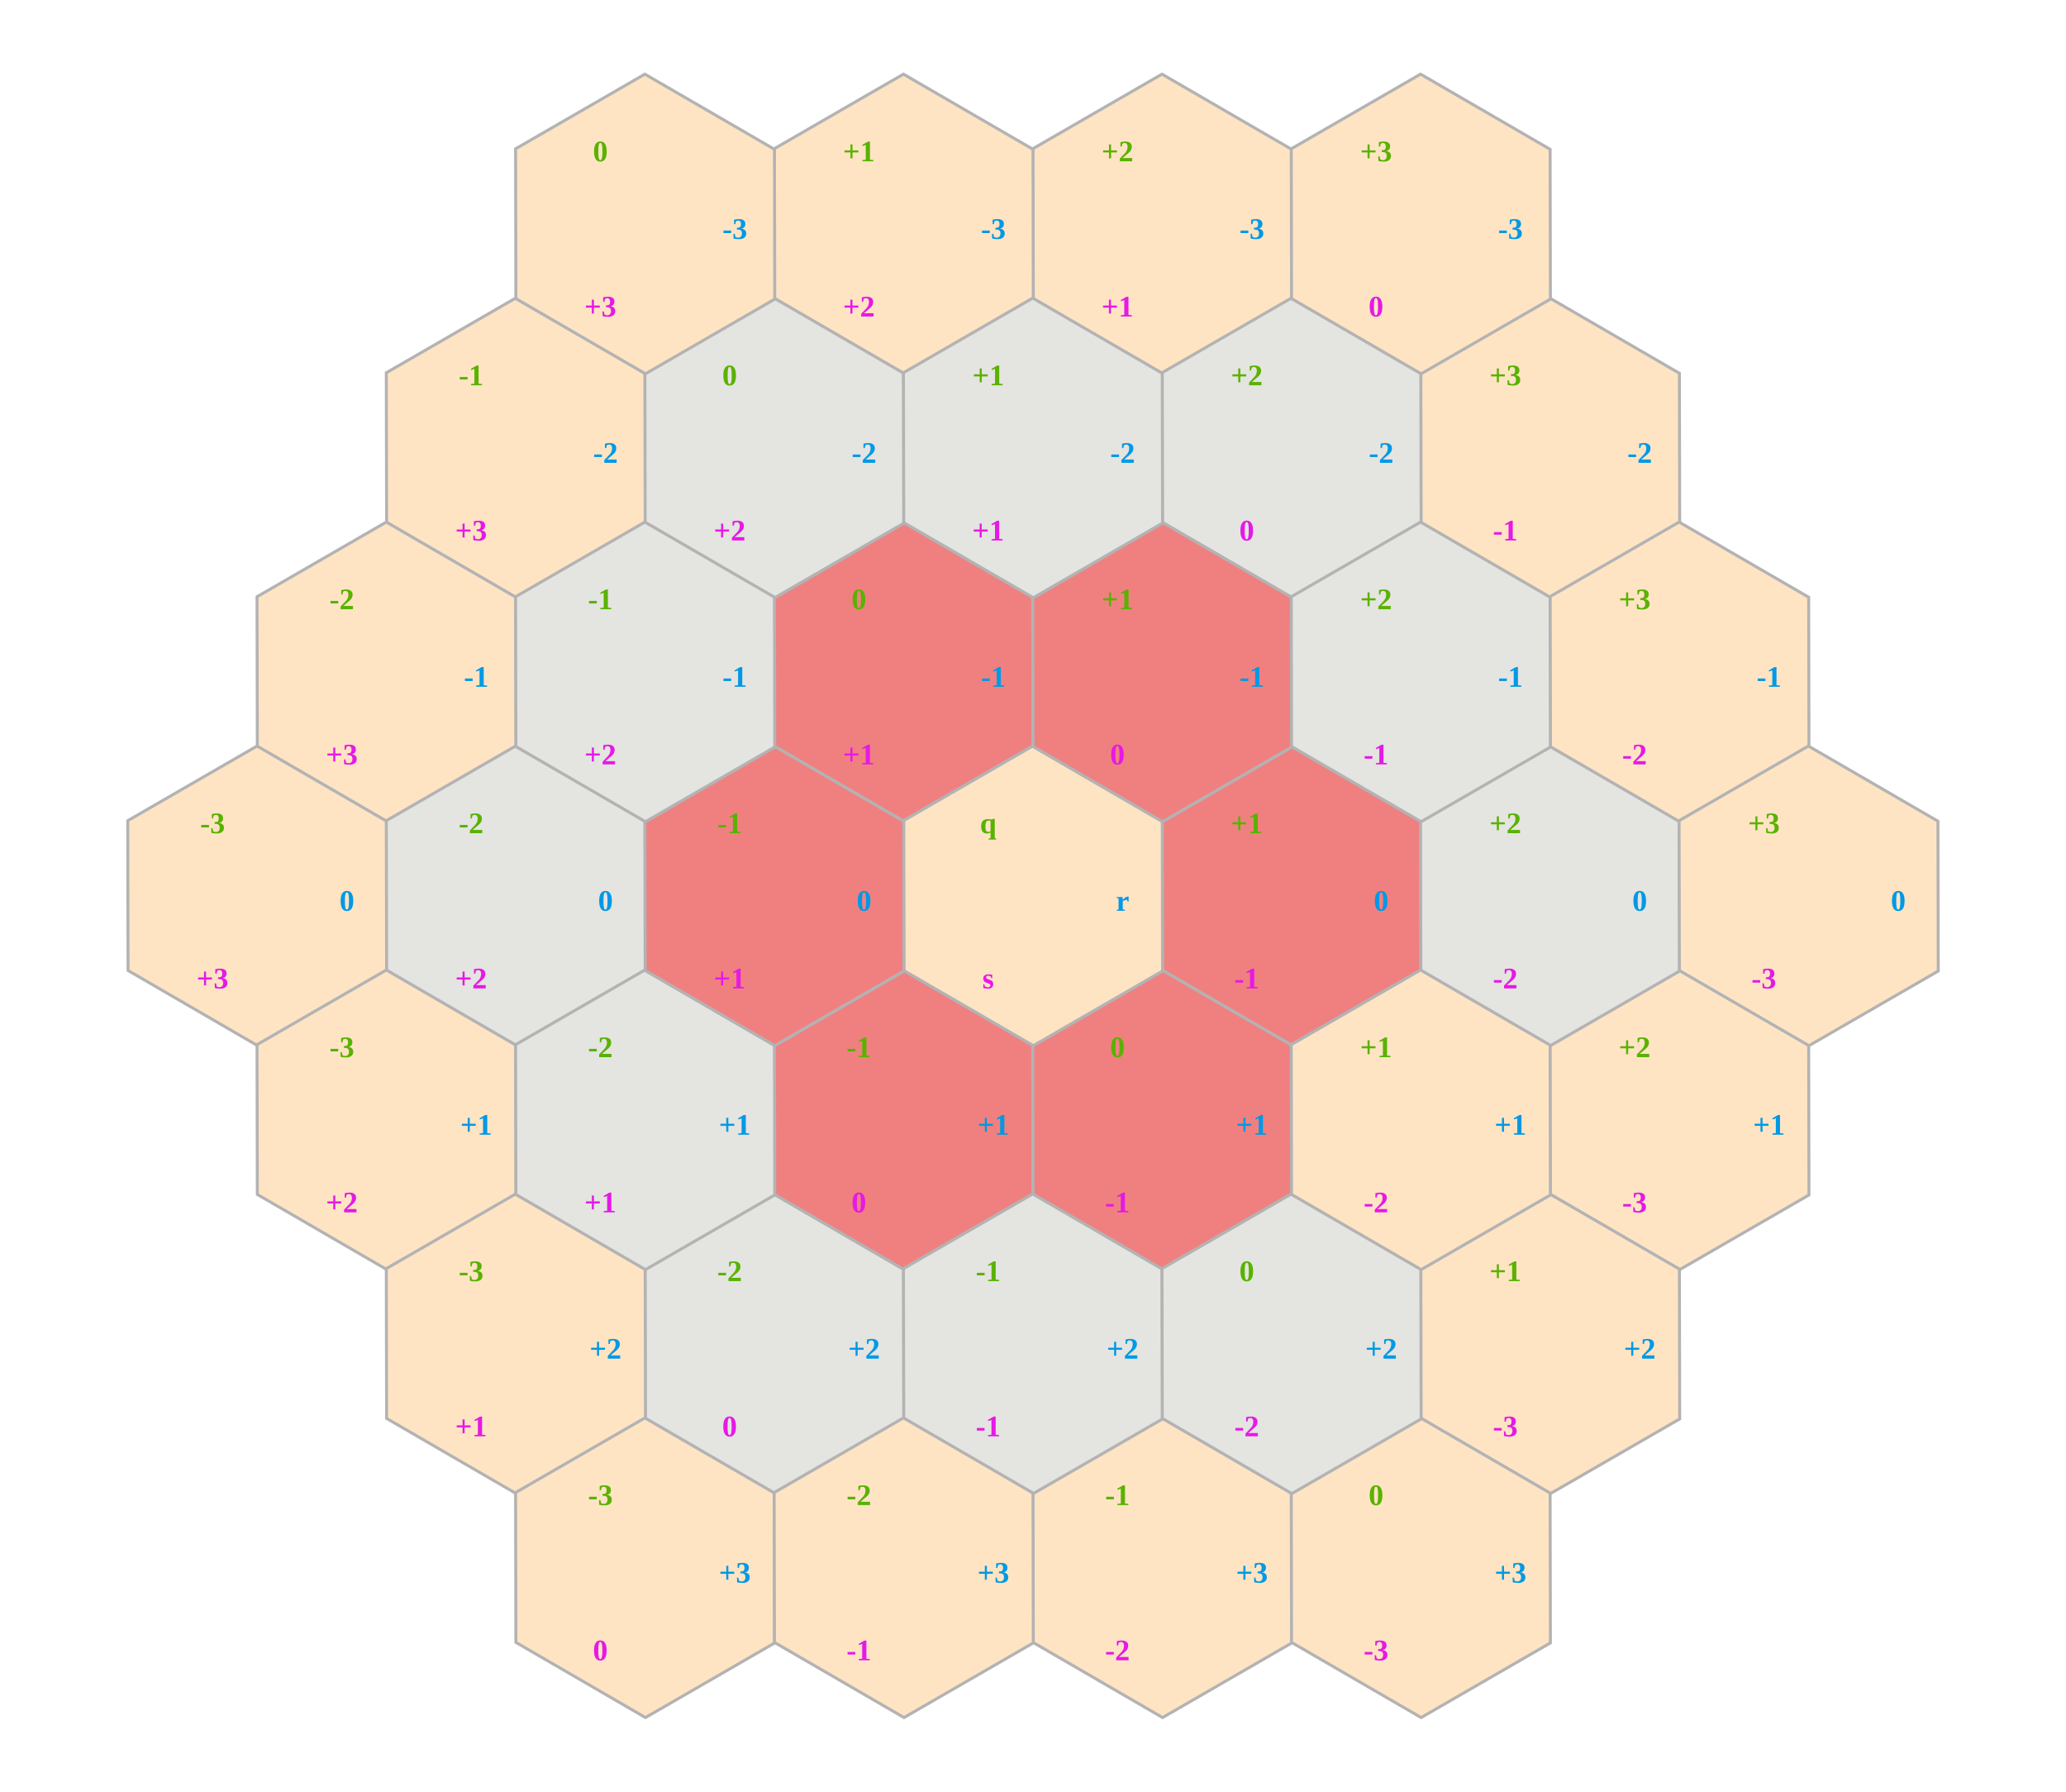
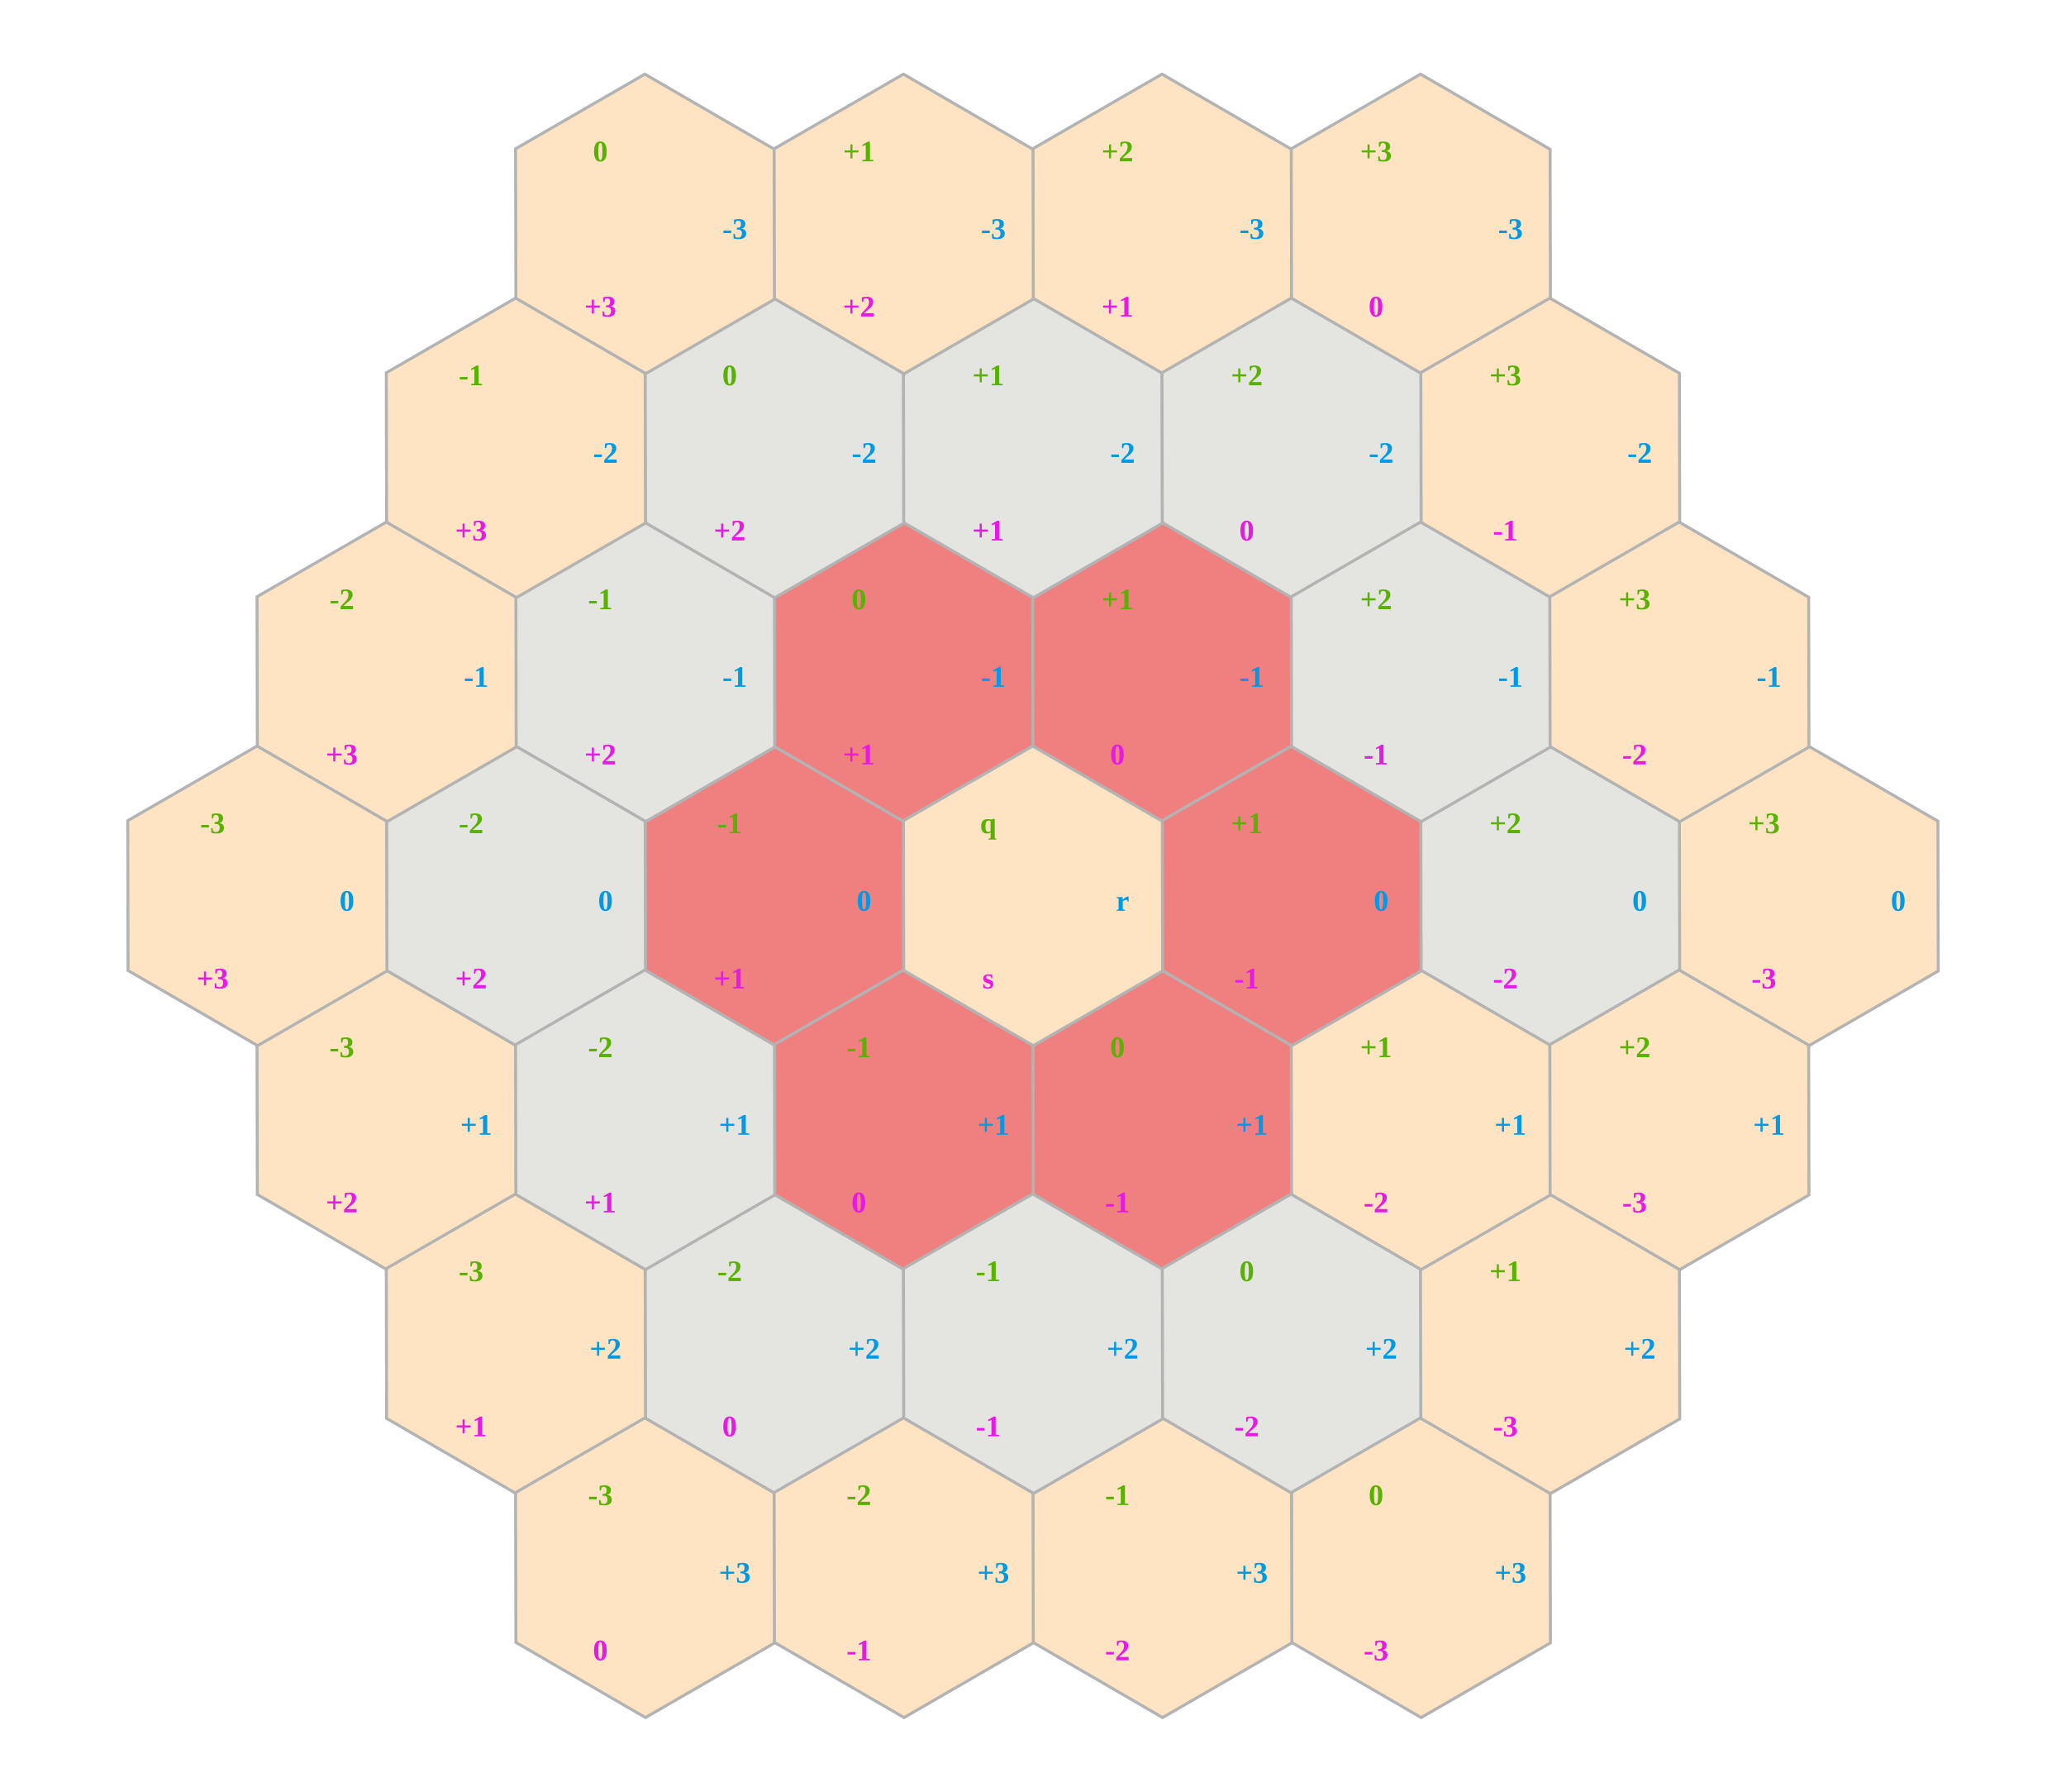
<svg xmlns="http://www.w3.org/2000/svg" version="1.1" viewBox="-692 -600 1384 1200" width="1384" height="1200" preserveAspectRatio="xMidYMin meet">
  <style>
    svg {
        stroke-width: 2px;
        stroke: #b3b3b3ff;
        fill: #e4e4e1ff;
        background-color: #ffffffff;
    }
    text {
        font-weight: bold;
        stroke: none;
        fill: black;
        text-anchor: middle;
        font-size: 20px;
    }
    .q {
        fill: #59b201ff;
    }
    .r {
        fill: #0099e5ff;
    }
    .s {
        fill: #e619e5ff;
    }
    .style-1 {
+         fill: #f08080ff;
+     }
+     .style-2 {
        fill: #ffe4c4ff;
    }
-     .style-2 {
-         fill: #f08080ff;
-     }
</style>
-   <g class="style-1" transform="translate(-346.4102,-300),rotate(-30)">
-     <polygon points="100,0 50,-87 -50,-87 -100,-0 -50,87 50,87">
-     </polygon>
-     <text transform="rotate(-90) translate(60, 0) rotate(90) rotate(30) translate(0,10)" class="q">-1</text>
-     <text transform="rotate(-90) translate(-30, 52) rotate(90) rotate(30) translate(0,10)" class="r">-2</text>
-     <text transform="rotate(-90) translate(-30, -52) rotate(90) rotate(30) translate(0,10)" class="s">+3</text>
-   </g>
-   <g class="style-2" transform="translate(173.2051,0),rotate(-30)">
-     <polygon points="100,0 50,-87 -50,-87 -100,-0 -50,87 50,87">
-     </polygon>
-     <text transform="rotate(-90) translate(60, 0) rotate(90) rotate(30) translate(0,10)" class="q">+1</text>
-     <text transform="rotate(-90) translate(-30, 52) rotate(90) rotate(30) translate(0,10)" class="r">0</text>
-     <text transform="rotate(-90) translate(-30, -52) rotate(90) rotate(30) translate(0,10)" class="s">-1</text>
-   </g>
-   <g class="style-1" transform="translate(-433.0127,-150),rotate(-30)">
-     <polygon points="100,0 50,-87 -50,-87 -100,-0 -50,87 50,87">
-     </polygon>
-     <text transform="rotate(-90) translate(60, 0) rotate(90) rotate(30) translate(0,10)" class="q">-2</text>
-     <text transform="rotate(-90) translate(-30, 52) rotate(90) rotate(30) translate(0,10)" class="r">-1</text>
-     <text transform="rotate(-90) translate(-30, -52) rotate(90) rotate(30) translate(0,10)" class="s">+3</text>
-   </g>
-   <g class="style-1" transform="translate(433.0127,150),rotate(-30)">
-     <polygon points="100,0 50,-87 -50,-87 -100,-0 -50,87 50,87">
-     </polygon>
-     <text transform="rotate(-90) translate(60, 0) rotate(90) rotate(30) translate(0,10)" class="q">+2</text>
-     <text transform="rotate(-90) translate(-30, 52) rotate(90) rotate(30) translate(0,10)" class="r">+1</text>
-     <text transform="rotate(-90) translate(-30, -52) rotate(90) rotate(30) translate(0,10)" class="s">-3</text>
+   <g class="style-1" transform="translate(86.60254,150),rotate(-30)">
+     <polygon points="100,0 50,-87 -50,-87 -100,-0 -50,87 50,87">
+     </polygon>
+     <text transform="rotate(-90) translate(60, 0) rotate(90) rotate(30) translate(0,10)" class="q">0</text>
+     <text transform="rotate(-90) translate(-30, 52) rotate(90) rotate(30) translate(0,10)" class="r">+1</text>
+     <text transform="rotate(-90) translate(-30, -52) rotate(90) rotate(30) translate(0,10)" class="s">-1</text>
+   </g>
+   <g class="style-1" transform="translate(-173.2051,0),rotate(-30)">
+     <polygon points="100,0 50,-87 -50,-87 -100,-0 -50,87 50,87">
+     </polygon>
+     <text transform="rotate(-90) translate(60, 0) rotate(90) rotate(30) translate(0,10)" class="q">-1</text>
+     <text transform="rotate(-90) translate(-30, 52) rotate(90) rotate(30) translate(0,10)" class="r">0</text>
+     <text transform="rotate(-90) translate(-30, -52) rotate(90) rotate(30) translate(0,10)" class="s">+1</text>
+   </g>
+   <g class="style-1" transform="translate(-86.60254,-150),rotate(-30)">
+     <polygon points="100,0 50,-87 -50,-87 -100,-0 -50,87 50,87">
+     </polygon>
+     <text transform="rotate(-90) translate(60, 0) rotate(90) rotate(30) translate(0,10)" class="q">0</text>
+     <text transform="rotate(-90) translate(-30, 52) rotate(90) rotate(30) translate(0,10)" class="r">-1</text>
+     <text transform="rotate(-90) translate(-30, -52) rotate(90) rotate(30) translate(0,10)" class="s">+1</text>
  </g>
  <g transform="translate(-173.2051,300),rotate(-30)">
    <polygon points="100,0 50,-87 -50,-87 -100,-0 -50,87 50,87">
    </polygon>
    <text transform="rotate(-90) translate(60, 0) rotate(90) rotate(30) translate(0,10)" class="q">-2</text>
    <text transform="rotate(-90) translate(-30, 52) rotate(90) rotate(30) translate(0,10)" class="r">+2</text>
    <text transform="rotate(-90) translate(-30, -52) rotate(90) rotate(30) translate(0,10)" class="s">0</text>
  </g>
-   <g class="style-1" transform="translate(-519.6152,0),rotate(-30)">
-     <polygon points="100,0 50,-87 -50,-87 -100,-0 -50,87 50,87">
-     </polygon>
-     <text transform="rotate(-90) translate(60, 0) rotate(90) rotate(30) translate(0,10)" class="q">-3</text>
-     <text transform="rotate(-90) translate(-30, 52) rotate(90) rotate(30) translate(0,10)" class="r">0</text>
-     <text transform="rotate(-90) translate(-30, -52) rotate(90) rotate(30) translate(0,10)" class="s">+3</text>
+   <g class="style-2" transform="translate(519.6152,0),rotate(-30)">
+     <polygon points="100,0 50,-87 -50,-87 -100,-0 -50,87 50,87">
+     </polygon>
+     <text transform="rotate(-90) translate(60, 0) rotate(90) rotate(30) translate(0,10)" class="q">+3</text>
+     <text transform="rotate(-90) translate(-30, 52) rotate(90) rotate(30) translate(0,10)" class="r">0</text>
+     <text transform="rotate(-90) translate(-30, -52) rotate(90) rotate(30) translate(0,10)" class="s">-3</text>
+   </g>
+   <g transform="translate(346.4102,0),rotate(-30)">
+     <polygon points="100,0 50,-87 -50,-87 -100,-0 -50,87 50,87">
+     </polygon>
+     <text transform="rotate(-90) translate(60, 0) rotate(90) rotate(30) translate(0,10)" class="q">+2</text>
+     <text transform="rotate(-90) translate(-30, 52) rotate(90) rotate(30) translate(0,10)" class="r">0</text>
+     <text transform="rotate(-90) translate(-30, -52) rotate(90) rotate(30) translate(0,10)" class="s">-2</text>
+   </g>
+   <g transform="translate(173.2051,300),rotate(-30)">
+     <polygon points="100,0 50,-87 -50,-87 -100,-0 -50,87 50,87">
+     </polygon>
+     <text transform="rotate(-90) translate(60, 0) rotate(90) rotate(30) translate(0,10)" class="q">0</text>
+     <text transform="rotate(-90) translate(-30, 52) rotate(90) rotate(30) translate(0,10)" class="r">+2</text>
+     <text transform="rotate(-90) translate(-30, -52) rotate(90) rotate(30) translate(0,10)" class="s">-2</text>
+   </g>
+   <g class="style-2" transform="translate(259.8076,450),rotate(-30)">
+     <polygon points="100,0 50,-87 -50,-87 -100,-0 -50,87 50,87">
+     </polygon>
+     <text transform="rotate(-90) translate(60, 0) rotate(90) rotate(30) translate(0,10)" class="q">0</text>
+     <text transform="rotate(-90) translate(-30, 52) rotate(90) rotate(30) translate(0,10)" class="r">+3</text>
+     <text transform="rotate(-90) translate(-30, -52) rotate(90) rotate(30) translate(0,10)" class="s">-3</text>
+   </g>
+   <g class="style-1" transform="translate(-86.60254,150),rotate(-30)">
+     <polygon points="100,0 50,-87 -50,-87 -100,-0 -50,87 50,87">
+     </polygon>
+     <text transform="rotate(-90) translate(60, 0) rotate(90) rotate(30) translate(0,10)" class="q">-1</text>
+     <text transform="rotate(-90) translate(-30, 52) rotate(90) rotate(30) translate(0,10)" class="r">+1</text>
+     <text transform="rotate(-90) translate(-30, -52) rotate(90) rotate(30) translate(0,10)" class="s">0</text>
+   </g>
+   <g class="style-1" transform="translate(86.60254,-150),rotate(-30)">
+     <polygon points="100,0 50,-87 -50,-87 -100,-0 -50,87 50,87">
+     </polygon>
+     <text transform="rotate(-90) translate(60, 0) rotate(90) rotate(30) translate(0,10)" class="q">+1</text>
+     <text transform="rotate(-90) translate(-30, 52) rotate(90) rotate(30) translate(0,10)" class="r">-1</text>
+     <text transform="rotate(-90) translate(-30, -52) rotate(90) rotate(30) translate(0,10)" class="s">0</text>
+   </g>
+   <g class="style-2" transform="translate(346.4102,300),rotate(-30)">
+     <polygon points="100,0 50,-87 -50,-87 -100,-0 -50,87 50,87">
+     </polygon>
+     <text transform="rotate(-90) translate(60, 0) rotate(90) rotate(30) translate(0,10)" class="q">+1</text>
+     <text transform="rotate(-90) translate(-30, 52) rotate(90) rotate(30) translate(0,10)" class="r">+2</text>
+     <text transform="rotate(-90) translate(-30, -52) rotate(90) rotate(30) translate(0,10)" class="s">-3</text>
+   </g>
+   <g class="style-2" transform="translate(86.60254,-450),rotate(-30)">
+     <polygon points="100,0 50,-87 -50,-87 -100,-0 -50,87 50,87">
+     </polygon>
+     <text transform="rotate(-90) translate(60, 0) rotate(90) rotate(30) translate(0,10)" class="q">+2</text>
+     <text transform="rotate(-90) translate(-30, 52) rotate(90) rotate(30) translate(0,10)" class="r">-3</text>
+     <text transform="rotate(-90) translate(-30, -52) rotate(90) rotate(30) translate(0,10)" class="s">+1</text>
+   </g>
+   <g transform="translate(-259.8076,-150),rotate(-30)">
+     <polygon points="100,0 50,-87 -50,-87 -100,-0 -50,87 50,87">
+     </polygon>
+     <text transform="rotate(-90) translate(60, 0) rotate(90) rotate(30) translate(0,10)" class="q">-1</text>
+     <text transform="rotate(-90) translate(-30, 52) rotate(90) rotate(30) translate(0,10)" class="r">-1</text>
+     <text transform="rotate(-90) translate(-30, -52) rotate(90) rotate(30) translate(0,10)" class="s">+2</text>
+   </g>
+   <g class="style-2" transform="translate(86.60254,450),rotate(-30)">
+     <polygon points="100,0 50,-87 -50,-87 -100,-0 -50,87 50,87">
+     </polygon>
+     <text transform="rotate(-90) translate(60, 0) rotate(90) rotate(30) translate(0,10)" class="q">-1</text>
+     <text transform="rotate(-90) translate(-30, 52) rotate(90) rotate(30) translate(0,10)" class="r">+3</text>
+     <text transform="rotate(-90) translate(-30, -52) rotate(90) rotate(30) translate(0,10)" class="s">-2</text>
+   </g>
+   <g class="style-2" transform="translate(259.8076,150),rotate(-30)">
+     <polygon points="100,0 50,-87 -50,-87 -100,-0 -50,87 50,87">
+     </polygon>
+     <text transform="rotate(-90) translate(60, 0) rotate(90) rotate(30) translate(0,10)" class="q">+1</text>
+     <text transform="rotate(-90) translate(-30, 52) rotate(90) rotate(30) translate(0,10)" class="r">+1</text>
+     <text transform="rotate(-90) translate(-30, -52) rotate(90) rotate(30) translate(0,10)" class="s">-2</text>
+   </g>
+   <g transform="translate(0,300),rotate(-30)">
+     <polygon points="100,0 50,-87 -50,-87 -100,-0 -50,87 50,87">
+     </polygon>
+     <text transform="rotate(-90) translate(60, 0) rotate(90) rotate(30) translate(0,10)" class="q">-1</text>
+     <text transform="rotate(-90) translate(-30, 52) rotate(90) rotate(30) translate(0,10)" class="r">+2</text>
+     <text transform="rotate(-90) translate(-30, -52) rotate(90) rotate(30) translate(0,10)" class="s">-1</text>
+   </g>
+   <g class="style-2" transform="translate(-433.0127,150),rotate(-30)">
+     <polygon points="100,0 50,-87 -50,-87 -100,-0 -50,87 50,87">
+     </polygon>
+     <text transform="rotate(-90) translate(60, 0) rotate(90) rotate(30) translate(0,10)" class="q">-3</text>
+     <text transform="rotate(-90) translate(-30, 52) rotate(90) rotate(30) translate(0,10)" class="r">+1</text>
+     <text transform="rotate(-90) translate(-30, -52) rotate(90) rotate(30) translate(0,10)" class="s">+2</text>
+   </g>
+   <g transform="translate(-173.2051,-300),rotate(-30)">
+     <polygon points="100,0 50,-87 -50,-87 -100,-0 -50,87 50,87">
+     </polygon>
+     <text transform="rotate(-90) translate(60, 0) rotate(90) rotate(30) translate(0,10)" class="q">0</text>
+     <text transform="rotate(-90) translate(-30, 52) rotate(90) rotate(30) translate(0,10)" class="r">-2</text>
+     <text transform="rotate(-90) translate(-30, -52) rotate(90) rotate(30) translate(0,10)" class="s">+2</text>
+   </g>
+   <g class="style-2" transform="translate(-346.4102,300),rotate(-30)">
+     <polygon points="100,0 50,-87 -50,-87 -100,-0 -50,87 50,87">
+     </polygon>
+     <text transform="rotate(-90) translate(60, 0) rotate(90) rotate(30) translate(0,10)" class="q">-3</text>
+     <text transform="rotate(-90) translate(-30, 52) rotate(90) rotate(30) translate(0,10)" class="r">+2</text>
+     <text transform="rotate(-90) translate(-30, -52) rotate(90) rotate(30) translate(0,10)" class="s">+1</text>
+   </g>
+   <g class="style-2" transform="translate(-259.8076,-450),rotate(-30)">
+     <polygon points="100,0 50,-87 -50,-87 -100,-0 -50,87 50,87">
+     </polygon>
+     <text transform="rotate(-90) translate(60, 0) rotate(90) rotate(30) translate(0,10)" class="q">0</text>
+     <text transform="rotate(-90) translate(-30, 52) rotate(90) rotate(30) translate(0,10)" class="r">-3</text>
+     <text transform="rotate(-90) translate(-30, -52) rotate(90) rotate(30) translate(0,10)" class="s">+3</text>
+   </g>
+   <g class="style-2" transform="translate(-259.8076,450),rotate(-30)">
+     <polygon points="100,0 50,-87 -50,-87 -100,-0 -50,87 50,87">
+     </polygon>
+     <text transform="rotate(-90) translate(60, 0) rotate(90) rotate(30) translate(0,10)" class="q">-3</text>
+     <text transform="rotate(-90) translate(-30, 52) rotate(90) rotate(30) translate(0,10)" class="r">+3</text>
+     <text transform="rotate(-90) translate(-30, -52) rotate(90) rotate(30) translate(0,10)" class="s">0</text>
+   </g>
+   <g class="style-2" transform="translate(259.8076,-450),rotate(-30)">
+     <polygon points="100,0 50,-87 -50,-87 -100,-0 -50,87 50,87">
+     </polygon>
+     <text transform="rotate(-90) translate(60, 0) rotate(90) rotate(30) translate(0,10)" class="q">+3</text>
+     <text transform="rotate(-90) translate(-30, 52) rotate(90) rotate(30) translate(0,10)" class="r">-3</text>
+     <text transform="rotate(-90) translate(-30, -52) rotate(90) rotate(30) translate(0,10)" class="s">0</text>
+   </g>
+   <g class="style-1" transform="translate(173.2051,0),rotate(-30)">
+     <polygon points="100,0 50,-87 -50,-87 -100,-0 -50,87 50,87">
+     </polygon>
+     <text transform="rotate(-90) translate(60, 0) rotate(90) rotate(30) translate(0,10)" class="q">+1</text>
+     <text transform="rotate(-90) translate(-30, 52) rotate(90) rotate(30) translate(0,10)" class="r">0</text>
+     <text transform="rotate(-90) translate(-30, -52) rotate(90) rotate(30) translate(0,10)" class="s">-1</text>
  </g>
  <g transform="translate(-346.4102,0),rotate(-30)">
    <polygon points="100,0 50,-87 -50,-87 -100,-0 -50,87 50,87">
    </polygon>
    <text transform="rotate(-90) translate(60, 0) rotate(90) rotate(30) translate(0,10)" class="q">-2</text>
    <text transform="rotate(-90) translate(-30, 52) rotate(90) rotate(30) translate(0,10)" class="r">0</text>
    <text transform="rotate(-90) translate(-30, -52) rotate(90) rotate(30) translate(0,10)" class="s">+2</text>
  </g>
-   <g class="style-2" transform="translate(-86.60254,-150),rotate(-30)">
-     <polygon points="100,0 50,-87 -50,-87 -100,-0 -50,87 50,87">
-     </polygon>
-     <text transform="rotate(-90) translate(60, 0) rotate(90) rotate(30) translate(0,10)" class="q">0</text>
-     <text transform="rotate(-90) translate(-30, 52) rotate(90) rotate(30) translate(0,10)" class="r">-1</text>
-     <text transform="rotate(-90) translate(-30, -52) rotate(90) rotate(30) translate(0,10)" class="s">+1</text>
-   </g>
-   <g transform="translate(346.4102,0),rotate(-30)">
-     <polygon points="100,0 50,-87 -50,-87 -100,-0 -50,87 50,87">
-     </polygon>
-     <text transform="rotate(-90) translate(60, 0) rotate(90) rotate(30) translate(0,10)" class="q">+2</text>
-     <text transform="rotate(-90) translate(-30, 52) rotate(90) rotate(30) translate(0,10)" class="r">0</text>
-     <text transform="rotate(-90) translate(-30, -52) rotate(90) rotate(30) translate(0,10)" class="s">-2</text>
-   </g>
-   <g class="style-1" transform="translate(-433.0127,150),rotate(-30)">
-     <polygon points="100,0 50,-87 -50,-87 -100,-0 -50,87 50,87">
-     </polygon>
-     <text transform="rotate(-90) translate(60, 0) rotate(90) rotate(30) translate(0,10)" class="q">-3</text>
-     <text transform="rotate(-90) translate(-30, 52) rotate(90) rotate(30) translate(0,10)" class="r">+1</text>
-     <text transform="rotate(-90) translate(-30, -52) rotate(90) rotate(30) translate(0,10)" class="s">+2</text>
-   </g>
-   <g class="style-2" transform="translate(-86.60254,150),rotate(-30)">
-     <polygon points="100,0 50,-87 -50,-87 -100,-0 -50,87 50,87">
-     </polygon>
-     <text transform="rotate(-90) translate(60, 0) rotate(90) rotate(30) translate(0,10)" class="q">-1</text>
-     <text transform="rotate(-90) translate(-30, 52) rotate(90) rotate(30) translate(0,10)" class="r">+1</text>
-     <text transform="rotate(-90) translate(-30, -52) rotate(90) rotate(30) translate(0,10)" class="s">0</text>
-   </g>
-   <g class="style-1" transform="translate(346.4102,-300),rotate(-30)">
-     <polygon points="100,0 50,-87 -50,-87 -100,-0 -50,87 50,87">
-     </polygon>
-     <text transform="rotate(-90) translate(60, 0) rotate(90) rotate(30) translate(0,10)" class="q">+3</text>
-     <text transform="rotate(-90) translate(-30, 52) rotate(90) rotate(30) translate(0,10)" class="r">-2</text>
-     <text transform="rotate(-90) translate(-30, -52) rotate(90) rotate(30) translate(0,10)" class="s">-1</text>
-   </g>
-   <g class="style-1" transform="translate(86.60254,-450),rotate(-30)">
-     <polygon points="100,0 50,-87 -50,-87 -100,-0 -50,87 50,87">
-     </polygon>
-     <text transform="rotate(-90) translate(60, 0) rotate(90) rotate(30) translate(0,10)" class="q">+2</text>
-     <text transform="rotate(-90) translate(-30, 52) rotate(90) rotate(30) translate(0,10)" class="r">-3</text>
-     <text transform="rotate(-90) translate(-30, -52) rotate(90) rotate(30) translate(0,10)" class="s">+1</text>
-   </g>
-   <g class="style-1" transform="translate(-346.4102,300),rotate(-30)">
-     <polygon points="100,0 50,-87 -50,-87 -100,-0 -50,87 50,87">
-     </polygon>
-     <text transform="rotate(-90) translate(60, 0) rotate(90) rotate(30) translate(0,10)" class="q">-3</text>
-     <text transform="rotate(-90) translate(-30, 52) rotate(90) rotate(30) translate(0,10)" class="r">+2</text>
-     <text transform="rotate(-90) translate(-30, -52) rotate(90) rotate(30) translate(0,10)" class="s">+1</text>
-   </g>
-   <g transform="translate(173.2051,-300),rotate(-30)">
-     <polygon points="100,0 50,-87 -50,-87 -100,-0 -50,87 50,87">
-     </polygon>
-     <text transform="rotate(-90) translate(60, 0) rotate(90) rotate(30) translate(0,10)" class="q">+2</text>
-     <text transform="rotate(-90) translate(-30, 52) rotate(90) rotate(30) translate(0,10)" class="r">-2</text>
-     <text transform="rotate(-90) translate(-30, -52) rotate(90) rotate(30) translate(0,10)" class="s">0</text>
-   </g>
-   <g class="style-2" transform="translate(86.60254,150),rotate(-30)">
-     <polygon points="100,0 50,-87 -50,-87 -100,-0 -50,87 50,87">
-     </polygon>
-     <text transform="rotate(-90) translate(60, 0) rotate(90) rotate(30) translate(0,10)" class="q">0</text>
-     <text transform="rotate(-90) translate(-30, 52) rotate(90) rotate(30) translate(0,10)" class="r">+1</text>
-     <text transform="rotate(-90) translate(-30, -52) rotate(90) rotate(30) translate(0,10)" class="s">-1</text>
-   </g>
-   <g class="style-1" transform="translate(0,0),rotate(-30)">
+   <g class="style-2" transform="translate(0,0),rotate(-30)">
    <polygon points="100,0 50,-87 -50,-87 -100,-0 -50,87 50,87">
    </polygon>
    <text transform="rotate(-90) translate(60, 0) rotate(90) rotate(30) translate(0,10)" class="q">q</text>
    <text transform="rotate(-90) translate(-30, 52) rotate(90) rotate(30) translate(0,10)" class="r">r</text>
    <text transform="rotate(-90) translate(-30, -52) rotate(90) rotate(30) translate(0,10)" class="s">s</text>
  </g>
-   <g class="style-1" transform="translate(-86.60254,-450),rotate(-30)">
-     <polygon points="100,0 50,-87 -50,-87 -100,-0 -50,87 50,87">
-     </polygon>
-     <text transform="rotate(-90) translate(60, 0) rotate(90) rotate(30) translate(0,10)" class="q">+1</text>
-     <text transform="rotate(-90) translate(-30, 52) rotate(90) rotate(30) translate(0,10)" class="r">-3</text>
-     <text transform="rotate(-90) translate(-30, -52) rotate(90) rotate(30) translate(0,10)" class="s">+2</text>
-   </g>
-   <g class="style-1" transform="translate(86.60254,450),rotate(-30)">
-     <polygon points="100,0 50,-87 -50,-87 -100,-0 -50,87 50,87">
-     </polygon>
-     <text transform="rotate(-90) translate(60, 0) rotate(90) rotate(30) translate(0,10)" class="q">-1</text>
-     <text transform="rotate(-90) translate(-30, 52) rotate(90) rotate(30) translate(0,10)" class="r">+3</text>
-     <text transform="rotate(-90) translate(-30, -52) rotate(90) rotate(30) translate(0,10)" class="s">-2</text>
-   </g>
-   <g class="style-1" transform="translate(433.0127,-150),rotate(-30)">
-     <polygon points="100,0 50,-87 -50,-87 -100,-0 -50,87 50,87">
-     </polygon>
-     <text transform="rotate(-90) translate(60, 0) rotate(90) rotate(30) translate(0,10)" class="q">+3</text>
-     <text transform="rotate(-90) translate(-30, 52) rotate(90) rotate(30) translate(0,10)" class="r">-1</text>
-     <text transform="rotate(-90) translate(-30, -52) rotate(90) rotate(30) translate(0,10)" class="s">-2</text>
-   </g>
-   <g transform="translate(0,300),rotate(-30)">
-     <polygon points="100,0 50,-87 -50,-87 -100,-0 -50,87 50,87">
-     </polygon>
-     <text transform="rotate(-90) translate(60, 0) rotate(90) rotate(30) translate(0,10)" class="q">-1</text>
-     <text transform="rotate(-90) translate(-30, 52) rotate(90) rotate(30) translate(0,10)" class="r">+2</text>
-     <text transform="rotate(-90) translate(-30, -52) rotate(90) rotate(30) translate(0,10)" class="s">-1</text>
-   </g>
-   <g class="style-1" transform="translate(346.4102,300),rotate(-30)">
-     <polygon points="100,0 50,-87 -50,-87 -100,-0 -50,87 50,87">
-     </polygon>
-     <text transform="rotate(-90) translate(60, 0) rotate(90) rotate(30) translate(0,10)" class="q">+1</text>
-     <text transform="rotate(-90) translate(-30, 52) rotate(90) rotate(30) translate(0,10)" class="r">+2</text>
-     <text transform="rotate(-90) translate(-30, -52) rotate(90) rotate(30) translate(0,10)" class="s">-3</text>
-   </g>
-   <g class="style-1" transform="translate(259.8076,450),rotate(-30)">
-     <polygon points="100,0 50,-87 -50,-87 -100,-0 -50,87 50,87">
-     </polygon>
-     <text transform="rotate(-90) translate(60, 0) rotate(90) rotate(30) translate(0,10)" class="q">0</text>
-     <text transform="rotate(-90) translate(-30, 52) rotate(90) rotate(30) translate(0,10)" class="r">+3</text>
-     <text transform="rotate(-90) translate(-30, -52) rotate(90) rotate(30) translate(0,10)" class="s">-3</text>
-   </g>
-   <g transform="translate(-173.2051,-300),rotate(-30)">
-     <polygon points="100,0 50,-87 -50,-87 -100,-0 -50,87 50,87">
-     </polygon>
-     <text transform="rotate(-90) translate(60, 0) rotate(90) rotate(30) translate(0,10)" class="q">0</text>
-     <text transform="rotate(-90) translate(-30, 52) rotate(90) rotate(30) translate(0,10)" class="r">-2</text>
-     <text transform="rotate(-90) translate(-30, -52) rotate(90) rotate(30) translate(0,10)" class="s">+2</text>
-   </g>
-   <g class="style-1" transform="translate(-259.8076,-450),rotate(-30)">
-     <polygon points="100,0 50,-87 -50,-87 -100,-0 -50,87 50,87">
-     </polygon>
-     <text transform="rotate(-90) translate(60, 0) rotate(90) rotate(30) translate(0,10)" class="q">0</text>
-     <text transform="rotate(-90) translate(-30, 52) rotate(90) rotate(30) translate(0,10)" class="r">-3</text>
-     <text transform="rotate(-90) translate(-30, -52) rotate(90) rotate(30) translate(0,10)" class="s">+3</text>
-   </g>
-   <g class="style-2" transform="translate(86.60254,-150),rotate(-30)">
-     <polygon points="100,0 50,-87 -50,-87 -100,-0 -50,87 50,87">
-     </polygon>
-     <text transform="rotate(-90) translate(60, 0) rotate(90) rotate(30) translate(0,10)" class="q">+1</text>
-     <text transform="rotate(-90) translate(-30, 52) rotate(90) rotate(30) translate(0,10)" class="r">-1</text>
-     <text transform="rotate(-90) translate(-30, -52) rotate(90) rotate(30) translate(0,10)" class="s">0</text>
-   </g>
-   <g class="style-1" transform="translate(-259.8076,450),rotate(-30)">
-     <polygon points="100,0 50,-87 -50,-87 -100,-0 -50,87 50,87">
-     </polygon>
-     <text transform="rotate(-90) translate(60, 0) rotate(90) rotate(30) translate(0,10)" class="q">-3</text>
-     <text transform="rotate(-90) translate(-30, 52) rotate(90) rotate(30) translate(0,10)" class="r">+3</text>
-     <text transform="rotate(-90) translate(-30, -52) rotate(90) rotate(30) translate(0,10)" class="s">0</text>
+   <g class="style-2" transform="translate(346.4102,-300),rotate(-30)">
+     <polygon points="100,0 50,-87 -50,-87 -100,-0 -50,87 50,87">
+     </polygon>
+     <text transform="rotate(-90) translate(60, 0) rotate(90) rotate(30) translate(0,10)" class="q">+3</text>
+     <text transform="rotate(-90) translate(-30, 52) rotate(90) rotate(30) translate(0,10)" class="r">-2</text>
+     <text transform="rotate(-90) translate(-30, -52) rotate(90) rotate(30) translate(0,10)" class="s">-1</text>
  </g>
  <g transform="translate(-259.8076,150),rotate(-30)">
    <polygon points="100,0 50,-87 -50,-87 -100,-0 -50,87 50,87">
    </polygon>
    <text transform="rotate(-90) translate(60, 0) rotate(90) rotate(30) translate(0,10)" class="q">-2</text>
    <text transform="rotate(-90) translate(-30, 52) rotate(90) rotate(30) translate(0,10)" class="r">+1</text>
    <text transform="rotate(-90) translate(-30, -52) rotate(90) rotate(30) translate(0,10)" class="s">+1</text>
  </g>
-   <g class="style-1" transform="translate(259.8076,-450),rotate(-30)">
-     <polygon points="100,0 50,-87 -50,-87 -100,-0 -50,87 50,87">
-     </polygon>
-     <text transform="rotate(-90) translate(60, 0) rotate(90) rotate(30) translate(0,10)" class="q">+3</text>
-     <text transform="rotate(-90) translate(-30, 52) rotate(90) rotate(30) translate(0,10)" class="r">-3</text>
-     <text transform="rotate(-90) translate(-30, -52) rotate(90) rotate(30) translate(0,10)" class="s">0</text>
+   <g transform="translate(0,-300),rotate(-30)">
+     <polygon points="100,0 50,-87 -50,-87 -100,-0 -50,87 50,87">
+     </polygon>
+     <text transform="rotate(-90) translate(60, 0) rotate(90) rotate(30) translate(0,10)" class="q">+1</text>
+     <text transform="rotate(-90) translate(-30, 52) rotate(90) rotate(30) translate(0,10)" class="r">-2</text>
+     <text transform="rotate(-90) translate(-30, -52) rotate(90) rotate(30) translate(0,10)" class="s">+1</text>
+   </g>
+   <g class="style-2" transform="translate(-346.4102,-300),rotate(-30)">
+     <polygon points="100,0 50,-87 -50,-87 -100,-0 -50,87 50,87">
+     </polygon>
+     <text transform="rotate(-90) translate(60, 0) rotate(90) rotate(30) translate(0,10)" class="q">-1</text>
+     <text transform="rotate(-90) translate(-30, 52) rotate(90) rotate(30) translate(0,10)" class="r">-2</text>
+     <text transform="rotate(-90) translate(-30, -52) rotate(90) rotate(30) translate(0,10)" class="s">+3</text>
+   </g>
+   <g class="style-2" transform="translate(-433.0127,-150),rotate(-30)">
+     <polygon points="100,0 50,-87 -50,-87 -100,-0 -50,87 50,87">
+     </polygon>
+     <text transform="rotate(-90) translate(60, 0) rotate(90) rotate(30) translate(0,10)" class="q">-2</text>
+     <text transform="rotate(-90) translate(-30, 52) rotate(90) rotate(30) translate(0,10)" class="r">-1</text>
+     <text transform="rotate(-90) translate(-30, -52) rotate(90) rotate(30) translate(0,10)" class="s">+3</text>
+   </g>
+   <g class="style-2" transform="translate(-86.60254,-450),rotate(-30)">
+     <polygon points="100,0 50,-87 -50,-87 -100,-0 -50,87 50,87">
+     </polygon>
+     <text transform="rotate(-90) translate(60, 0) rotate(90) rotate(30) translate(0,10)" class="q">+1</text>
+     <text transform="rotate(-90) translate(-30, 52) rotate(90) rotate(30) translate(0,10)" class="r">-3</text>
+     <text transform="rotate(-90) translate(-30, -52) rotate(90) rotate(30) translate(0,10)" class="s">+2</text>
+   </g>
+   <g transform="translate(173.2051,-300),rotate(-30)">
+     <polygon points="100,0 50,-87 -50,-87 -100,-0 -50,87 50,87">
+     </polygon>
+     <text transform="rotate(-90) translate(60, 0) rotate(90) rotate(30) translate(0,10)" class="q">+2</text>
+     <text transform="rotate(-90) translate(-30, 52) rotate(90) rotate(30) translate(0,10)" class="r">-2</text>
+     <text transform="rotate(-90) translate(-30, -52) rotate(90) rotate(30) translate(0,10)" class="s">0</text>
+   </g>
+   <g class="style-2" transform="translate(-519.6152,0),rotate(-30)">
+     <polygon points="100,0 50,-87 -50,-87 -100,-0 -50,87 50,87">
+     </polygon>
+     <text transform="rotate(-90) translate(60, 0) rotate(90) rotate(30) translate(0,10)" class="q">-3</text>
+     <text transform="rotate(-90) translate(-30, 52) rotate(90) rotate(30) translate(0,10)" class="r">0</text>
+     <text transform="rotate(-90) translate(-30, -52) rotate(90) rotate(30) translate(0,10)" class="s">+3</text>
+   </g>
+   <g class="style-2" transform="translate(-86.60254,450),rotate(-30)">
+     <polygon points="100,0 50,-87 -50,-87 -100,-0 -50,87 50,87">
+     </polygon>
+     <text transform="rotate(-90) translate(60, 0) rotate(90) rotate(30) translate(0,10)" class="q">-2</text>
+     <text transform="rotate(-90) translate(-30, 52) rotate(90) rotate(30) translate(0,10)" class="r">+3</text>
+     <text transform="rotate(-90) translate(-30, -52) rotate(90) rotate(30) translate(0,10)" class="s">-1</text>
  </g>
  <g transform="translate(259.8076,-150),rotate(-30)">
    <polygon points="100,0 50,-87 -50,-87 -100,-0 -50,87 50,87">
    </polygon>
    <text transform="rotate(-90) translate(60, 0) rotate(90) rotate(30) translate(0,10)" class="q">+2</text>
    <text transform="rotate(-90) translate(-30, 52) rotate(90) rotate(30) translate(0,10)" class="r">-1</text>
    <text transform="rotate(-90) translate(-30, -52) rotate(90) rotate(30) translate(0,10)" class="s">-1</text>
  </g>
-   <g transform="translate(173.2051,300),rotate(-30)">
-     <polygon points="100,0 50,-87 -50,-87 -100,-0 -50,87 50,87">
-     </polygon>
-     <text transform="rotate(-90) translate(60, 0) rotate(90) rotate(30) translate(0,10)" class="q">0</text>
-     <text transform="rotate(-90) translate(-30, 52) rotate(90) rotate(30) translate(0,10)" class="r">+2</text>
-     <text transform="rotate(-90) translate(-30, -52) rotate(90) rotate(30) translate(0,10)" class="s">-2</text>
-   </g>
-   <g class="style-1" transform="translate(-86.60254,450),rotate(-30)">
-     <polygon points="100,0 50,-87 -50,-87 -100,-0 -50,87 50,87">
-     </polygon>
-     <text transform="rotate(-90) translate(60, 0) rotate(90) rotate(30) translate(0,10)" class="q">-2</text>
-     <text transform="rotate(-90) translate(-30, 52) rotate(90) rotate(30) translate(0,10)" class="r">+3</text>
-     <text transform="rotate(-90) translate(-30, -52) rotate(90) rotate(30) translate(0,10)" class="s">-1</text>
-   </g>
-   <g class="style-2" transform="translate(-173.2051,0),rotate(-30)">
-     <polygon points="100,0 50,-87 -50,-87 -100,-0 -50,87 50,87">
-     </polygon>
-     <text transform="rotate(-90) translate(60, 0) rotate(90) rotate(30) translate(0,10)" class="q">-1</text>
-     <text transform="rotate(-90) translate(-30, 52) rotate(90) rotate(30) translate(0,10)" class="r">0</text>
-     <text transform="rotate(-90) translate(-30, -52) rotate(90) rotate(30) translate(0,10)" class="s">+1</text>
-   </g>
-   <g transform="translate(0,-300),rotate(-30)">
-     <polygon points="100,0 50,-87 -50,-87 -100,-0 -50,87 50,87">
-     </polygon>
-     <text transform="rotate(-90) translate(60, 0) rotate(90) rotate(30) translate(0,10)" class="q">+1</text>
-     <text transform="rotate(-90) translate(-30, 52) rotate(90) rotate(30) translate(0,10)" class="r">-2</text>
-     <text transform="rotate(-90) translate(-30, -52) rotate(90) rotate(30) translate(0,10)" class="s">+1</text>
-   </g>
-   <g class="style-1" transform="translate(259.8076,150),rotate(-30)">
-     <polygon points="100,0 50,-87 -50,-87 -100,-0 -50,87 50,87">
-     </polygon>
-     <text transform="rotate(-90) translate(60, 0) rotate(90) rotate(30) translate(0,10)" class="q">+1</text>
-     <text transform="rotate(-90) translate(-30, 52) rotate(90) rotate(30) translate(0,10)" class="r">+1</text>
-     <text transform="rotate(-90) translate(-30, -52) rotate(90) rotate(30) translate(0,10)" class="s">-2</text>
-   </g>
-   <g class="style-1" transform="translate(519.6152,0),rotate(-30)">
-     <polygon points="100,0 50,-87 -50,-87 -100,-0 -50,87 50,87">
-     </polygon>
-     <text transform="rotate(-90) translate(60, 0) rotate(90) rotate(30) translate(0,10)" class="q">+3</text>
-     <text transform="rotate(-90) translate(-30, 52) rotate(90) rotate(30) translate(0,10)" class="r">0</text>
-     <text transform="rotate(-90) translate(-30, -52) rotate(90) rotate(30) translate(0,10)" class="s">-3</text>
-   </g>
-   <g transform="translate(-259.8076,-150),rotate(-30)">
-     <polygon points="100,0 50,-87 -50,-87 -100,-0 -50,87 50,87">
-     </polygon>
-     <text transform="rotate(-90) translate(60, 0) rotate(90) rotate(30) translate(0,10)" class="q">-1</text>
-     <text transform="rotate(-90) translate(-30, 52) rotate(90) rotate(30) translate(0,10)" class="r">-1</text>
-     <text transform="rotate(-90) translate(-30, -52) rotate(90) rotate(30) translate(0,10)" class="s">+2</text>
+   <g class="style-2" transform="translate(433.0127,-150),rotate(-30)">
+     <polygon points="100,0 50,-87 -50,-87 -100,-0 -50,87 50,87">
+     </polygon>
+     <text transform="rotate(-90) translate(60, 0) rotate(90) rotate(30) translate(0,10)" class="q">+3</text>
+     <text transform="rotate(-90) translate(-30, 52) rotate(90) rotate(30) translate(0,10)" class="r">-1</text>
+     <text transform="rotate(-90) translate(-30, -52) rotate(90) rotate(30) translate(0,10)" class="s">-2</text>
+   </g>
+   <g class="style-2" transform="translate(433.0127,150),rotate(-30)">
+     <polygon points="100,0 50,-87 -50,-87 -100,-0 -50,87 50,87">
+     </polygon>
+     <text transform="rotate(-90) translate(60, 0) rotate(90) rotate(30) translate(0,10)" class="q">+2</text>
+     <text transform="rotate(-90) translate(-30, 52) rotate(90) rotate(30) translate(0,10)" class="r">+1</text>
+     <text transform="rotate(-90) translate(-30, -52) rotate(90) rotate(30) translate(0,10)" class="s">-3</text>
  </g>
</svg>
